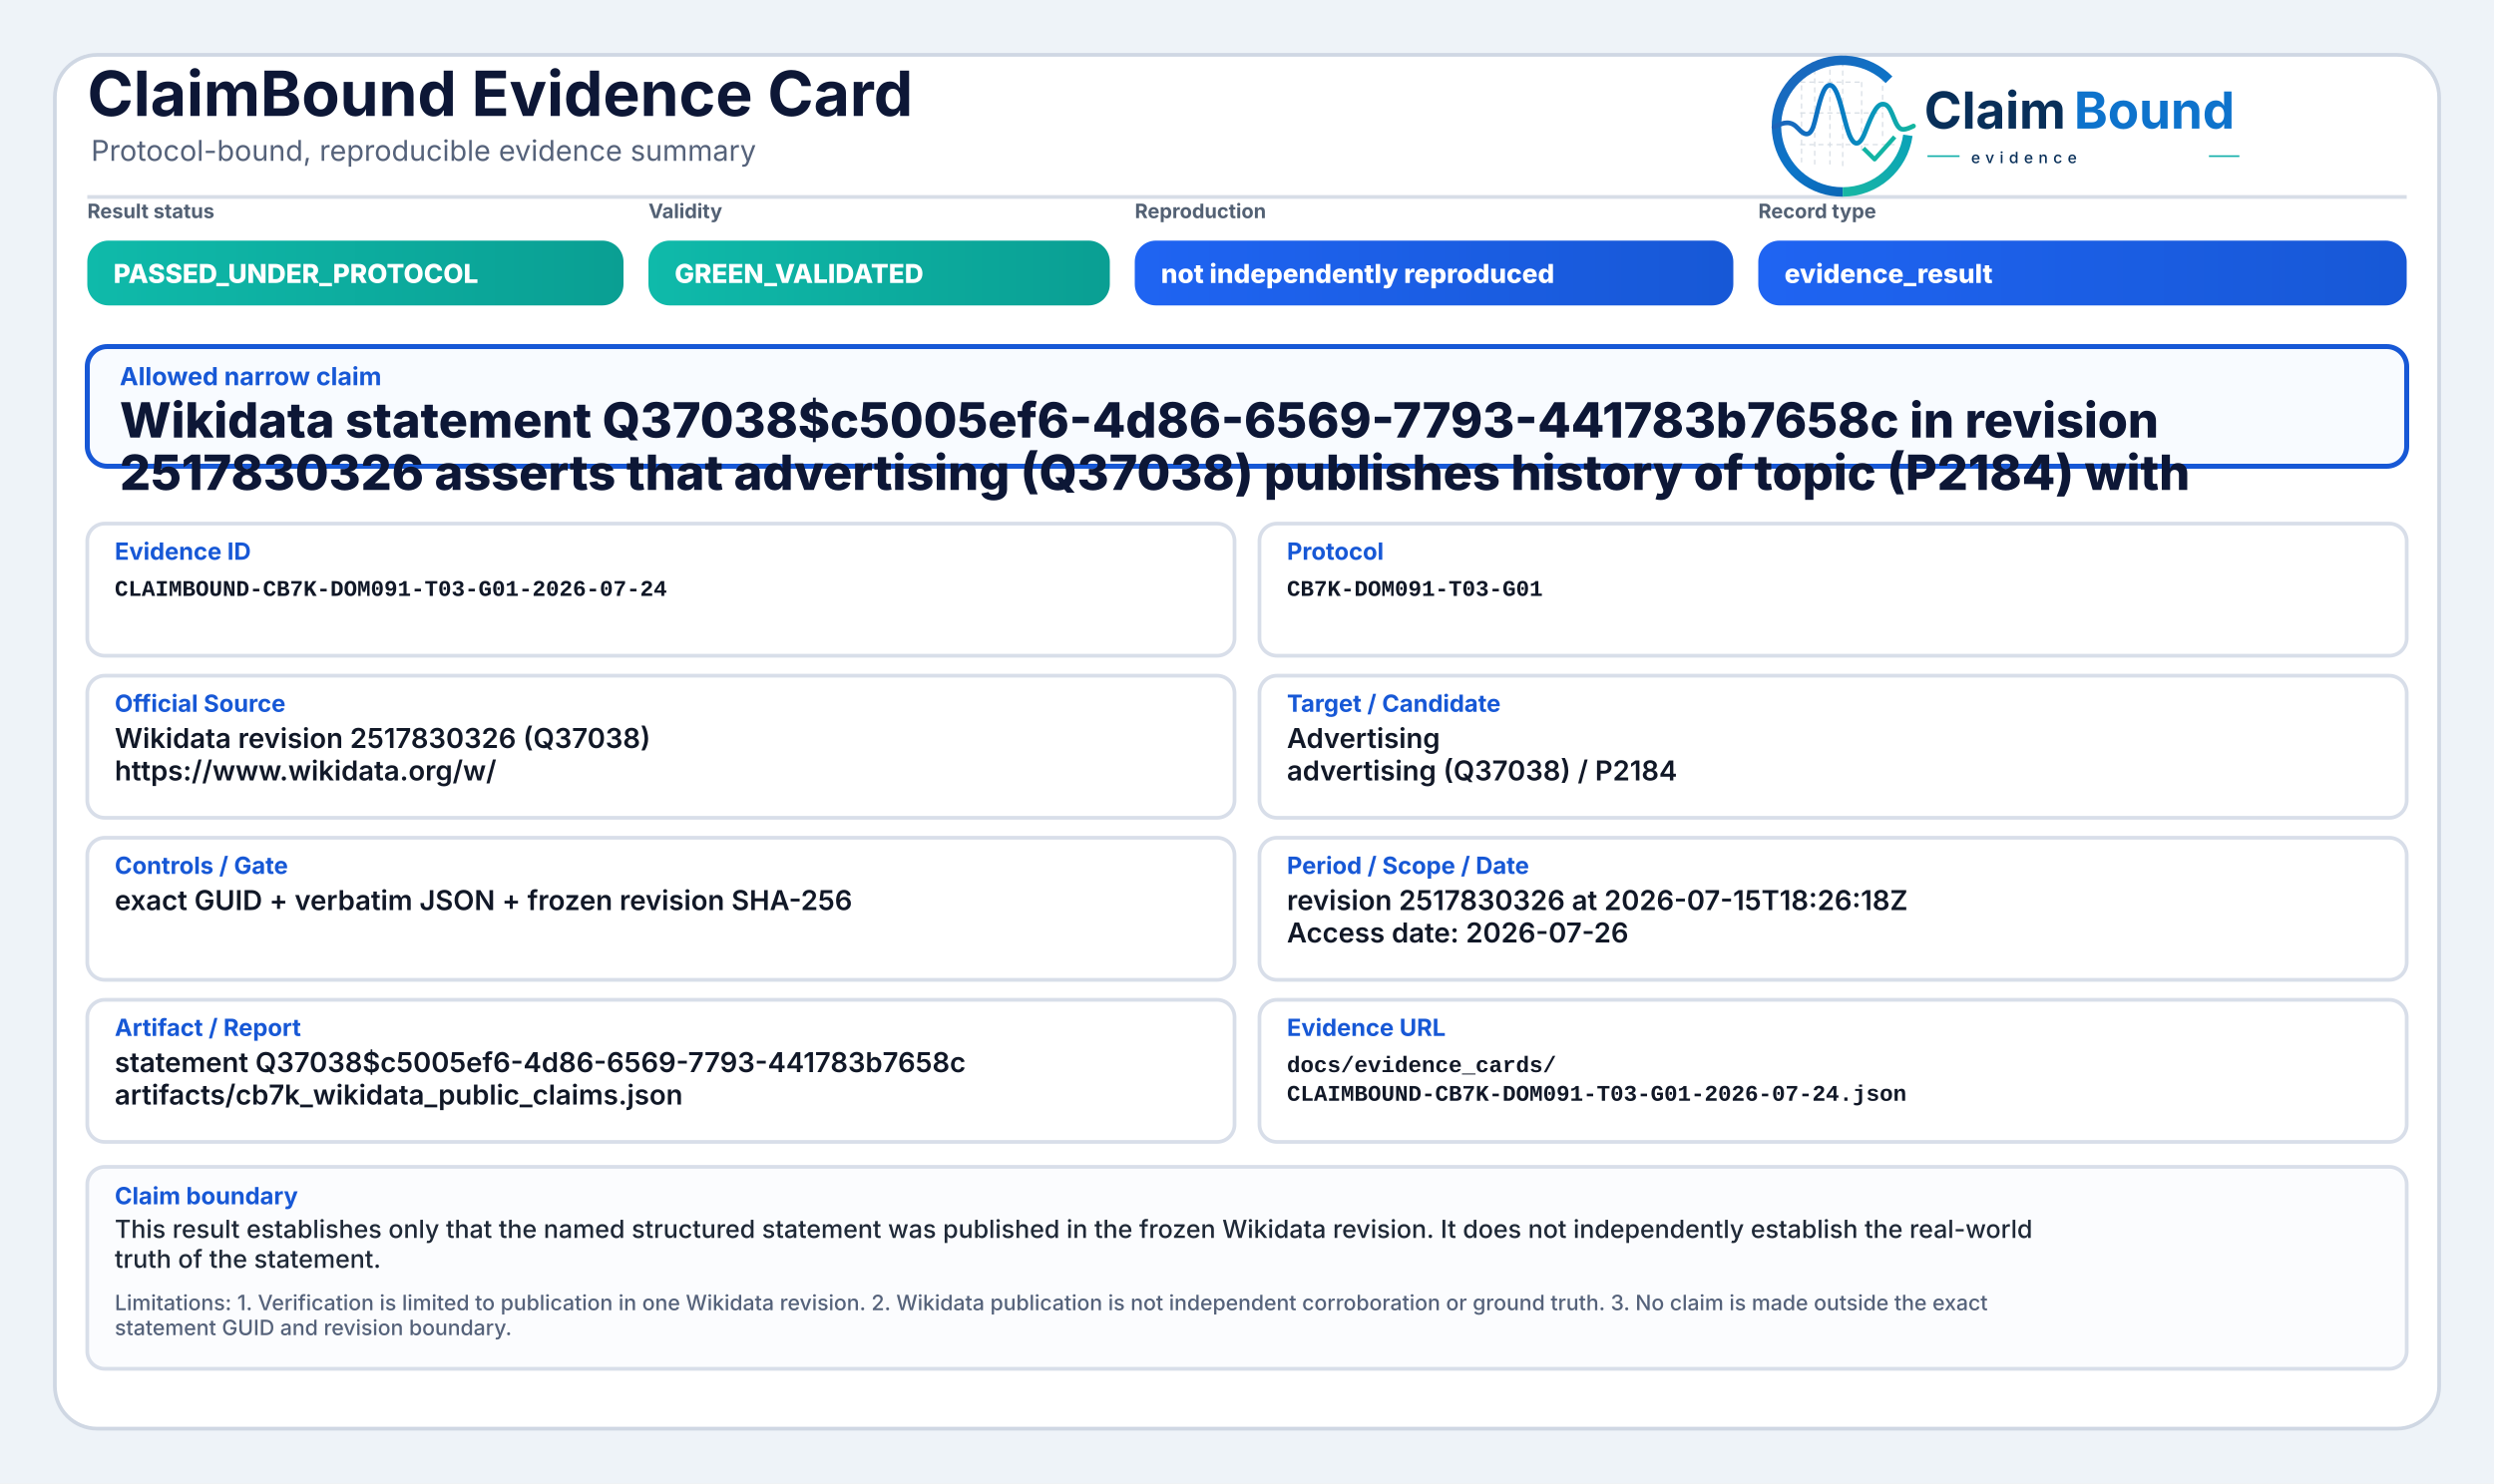
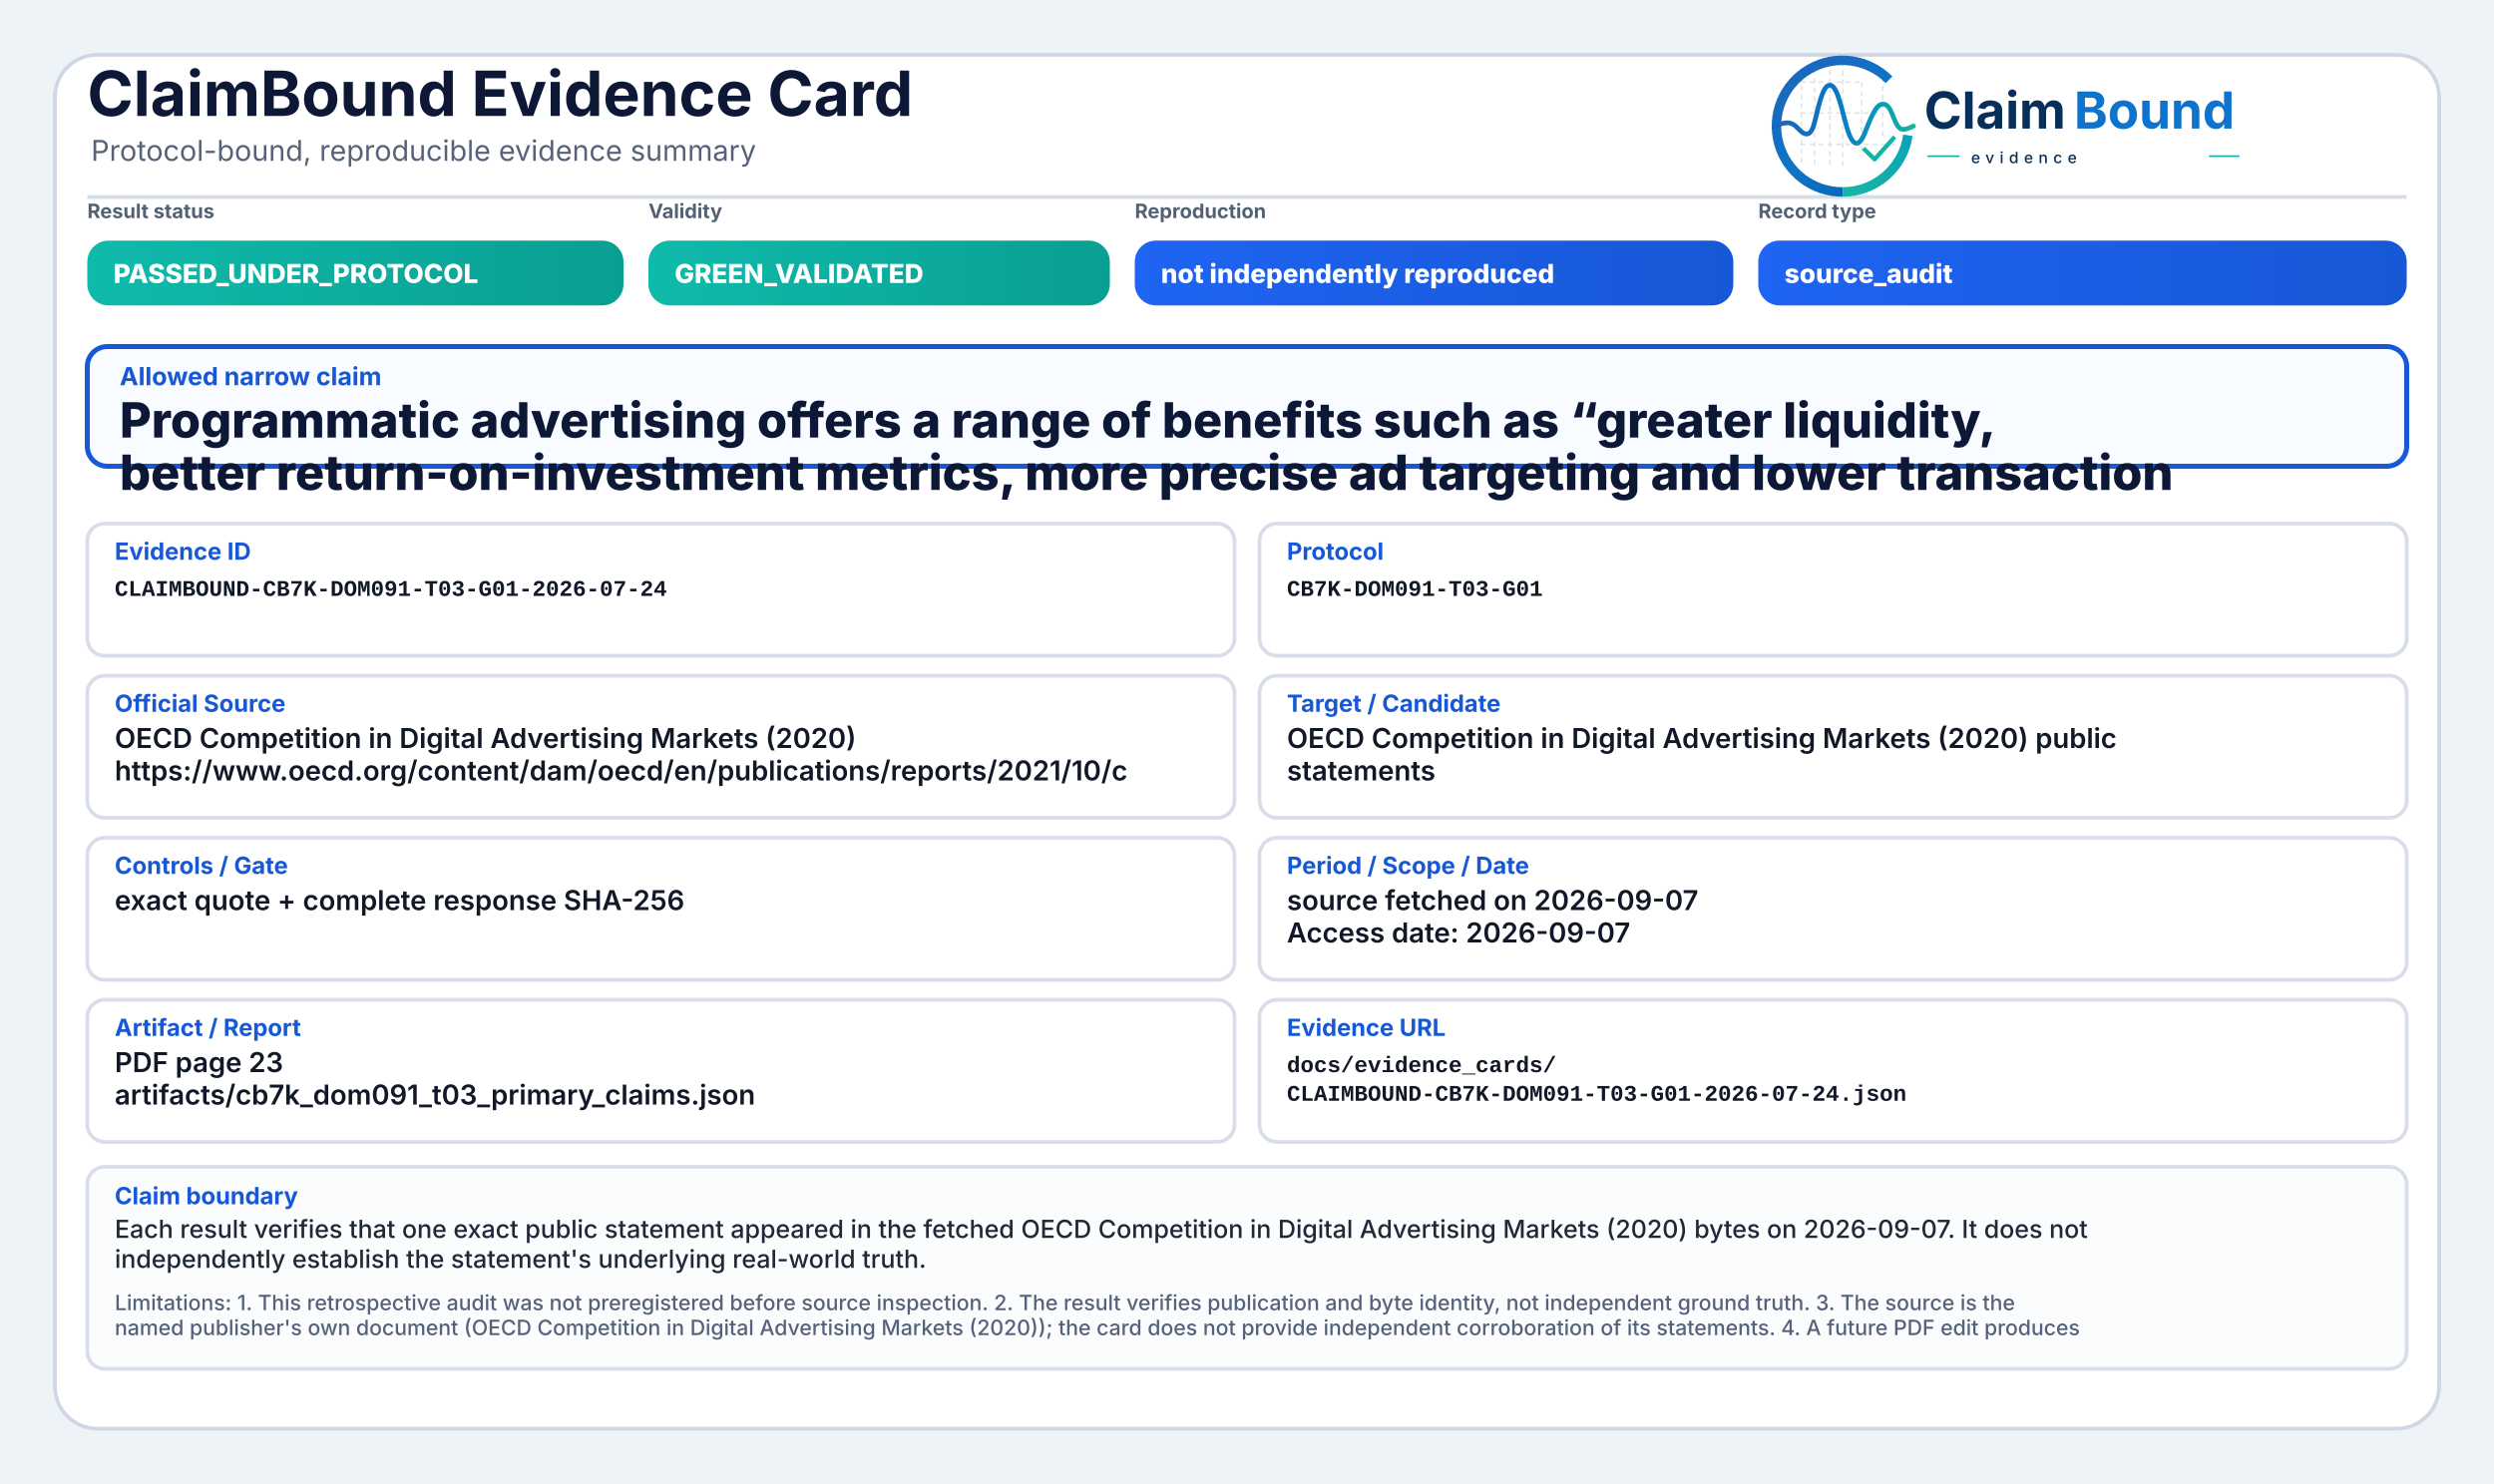
<svg xmlns="http://www.w3.org/2000/svg" width="2000" height="1190" viewBox="0 0 2000 1190" role="img" aria-label="ClaimBound Evidence Card">
  <defs>
    <linearGradient id="greenGrad" x1="0" y1="0" x2="1" y2="0">
      <stop offset="0%" stop-color="#0fbaaa" />
      <stop offset="100%" stop-color="#0a9f93" />
    </linearGradient>
    <linearGradient id="yellowGrad" x1="0" y1="0" x2="1" y2="0">
      <stop offset="0%" stop-color="#fbbf24" />
      <stop offset="100%" stop-color="#d97706" />
    </linearGradient>
    <linearGradient id="amberGrad" x1="0" y1="0" x2="1" y2="0">
      <stop offset="0%" stop-color="#f97316" />
      <stop offset="100%" stop-color="#c2410c" />
    </linearGradient>
    <linearGradient id="redGrad" x1="0" y1="0" x2="1" y2="0">
      <stop offset="0%" stop-color="#ef4444" />
      <stop offset="100%" stop-color="#b91c1c" />
    </linearGradient>
    <linearGradient id="grayGrad" x1="0" y1="0" x2="1" y2="0">
      <stop offset="0%" stop-color="#64748b" />
      <stop offset="100%" stop-color="#475569" />
    </linearGradient>
    <linearGradient id="blueGrad" x1="0" y1="0" x2="1" y2="0">
      <stop offset="0%" stop-color="#1f64f2" />
      <stop offset="100%" stop-color="#1758d6" />
    </linearGradient>
    <linearGradient id="logoRingBlue" x1="73" y1="453" x2="348" y2="793" gradientUnits="userSpaceOnUse">
      <stop offset="0" stop-color="#1E64BA" />
      <stop offset="0.55" stop-color="#0C75C8" />
      <stop offset="1" stop-color="#0A5FAB" />
    </linearGradient>
    <linearGradient id="logoRingTeal" x1="221" y1="792" x2="403" y2="594" gradientUnits="userSpaceOnUse">
      <stop offset="0" stop-color="#18B7A3" />
      <stop offset="1" stop-color="#089EBC" />
    </linearGradient>
    <linearGradient id="logoSignalGradient" x1="61" y1="628" x2="404" y2="628" gradientUnits="userSpaceOnUse">
      <stop offset="0" stop-color="#1E64BA" />
      <stop offset="0.43" stop-color="#0877C4" />
      <stop offset="0.72" stop-color="#0A97BB" />
      <stop offset="1" stop-color="#14B69E" />
    </linearGradient>
  </defs>
  <rect x="0" y="0" width="2000" height="1190" fill="#eef3f8" />
  <rect x="44" y="44" width="1912" height="1102" rx="34" fill="#ffffff" stroke="#cfd7e3" stroke-width="3" />
  <path d="M70 158 H1930" stroke="#d7dde7" stroke-width="3" />
  <text x="70" y="93" font-family="Inter, Segoe UI, Arial, sans-serif" font-size="50" font-weight="750" fill="#0d1736">ClaimBound Evidence Card</text>
  <text x="73" y="129" font-family="Inter, Segoe UI, Arial, sans-serif" font-size="23" font-weight="400" fill="#55627a">Protocol-bound, reproducible evidence summary</text>
  <g aria-label="ClaimBound evidence logo" transform="translate(1415,52) scale(0.33) translate(-40,-478)">
    <g stroke-linecap="butt" stroke-linejoin="round">
      <g stroke="#CBD3DC" stroke-width="3.2" stroke-linecap="round" stroke-dasharray="10 12" opacity="0.72">
        <path d="M130 507V714" />
        <path d="M162 490V719" />
        <path d="M199 491V719" />
        <path d="M230 471V726" />
        <path d="M276 521V690" />
        <path d="M327 508V650" />
        <path d="M128 520H277" />
        <path d="M128 595H327" />
        <path d="M128 672H355" />
      </g>
      <path d="M342.6 514.3A160 160 0 1 0 230 787" fill="none" stroke="url(#logoRingBlue)" stroke-width="23" />
      <path d="M230 787A160 160 0 0 0 388.4 649.3" fill="none" stroke="url(#logoRingTeal)" stroke-width="23" />
      <path d="M63 629.5C87 616.4 104.3 613.6 121.2 632.2C140.7 653.8 153.4 651.6 162.1 616.2C173.8 568.5 182.5 527.5 198.9 527.5C217.5 527.5 228.4 590.6 240.3 630.8C253.4 675.4 268.6 682.8 284.6 641.5C303.5 592.9 315.2 567.6 333.7 574.7C352.6 582 355.7 635.1 376.6 634.9C386.2 634.8 394 630.4 402 626.8" fill="none" stroke="url(#logoSignalGradient)" stroke-width="11.5" stroke-linecap="round" />
      <path d="M284 684.5L307.5 707.7L353 657" fill="none" stroke="#12B4A4" stroke-width="10.5" stroke-linecap="square" />
    </g>
    <text x="428" y="633" font-family="Inter, Segoe UI, Arial, sans-serif" font-size="124" font-weight="750" fill="#082F59" text-rendering="geometricPrecision">Claim</text>
    <text x="792" y="633" font-family="Inter, Segoe UI, Arial, sans-serif" font-size="124" font-weight="750" fill="#0E73CC" text-rendering="geometricPrecision">Bound</text>
    <line x1="436" y1="700" x2="514" y2="700" stroke="#11AFA9" stroke-width="4" />
    <text x="542" y="717" font-family="Inter, Segoe UI, Arial, sans-serif" font-size="38" font-weight="500" letter-spacing="13" fill="#082F59">evidence</text>
    <line x1="1120" y1="700" x2="1194" y2="700" stroke="#11AFA9" stroke-width="4" />
  </g>
  <text x="70" y="175" font-family="Inter, Segoe UI, Arial, sans-serif" font-size="16" font-weight="650" fill="#536174">Result status</text>
  <rect x="70" y="193" width="430" height="52" rx="17" fill="url(#greenGrad)" />
  <text x="91" y="227" font-family="Inter, Segoe UI, Arial, sans-serif" font-size="21" font-weight="800" fill="#ffffff">PASSED_UNDER_PROTOCOL</text>
  <text x="520" y="175" font-family="Inter, Segoe UI, Arial, sans-serif" font-size="16" font-weight="650" fill="#536174">Validity</text>
  <rect x="520" y="193" width="370" height="52" rx="17" fill="url(#greenGrad)" />
  <text x="541" y="227" font-family="Inter, Segoe UI, Arial, sans-serif" font-size="21" font-weight="800" fill="#ffffff">GREEN_VALIDATED</text>
  <text x="910" y="175" font-family="Inter, Segoe UI, Arial, sans-serif" font-size="16" font-weight="650" fill="#536174">Reproduction</text>
  <rect x="910" y="193" width="480" height="52" rx="17" fill="url(#blueGrad)" />
  <text x="931" y="227" font-family="Inter, Segoe UI, Arial, sans-serif" font-size="21" font-weight="800" fill="#ffffff">not independently reproduced</text>
  <text x="1410" y="175" font-family="Inter, Segoe UI, Arial, sans-serif" font-size="16" font-weight="650" fill="#536174">Record type</text>
  <rect x="1410" y="193" width="520" height="52" rx="17" fill="url(#blueGrad)" />
-   <text x="1431" y="227" font-family="Inter, Segoe UI, Arial, sans-serif" font-size="21" font-weight="800" fill="#ffffff">evidence_result</text>
+   <text x="1431" y="227" font-family="Inter, Segoe UI, Arial, sans-serif" font-size="21" font-weight="800" fill="#ffffff">source_audit</text>
  <rect x="70" y="278" width="1860" height="96" rx="16" fill="#f8fbff" stroke="#1758d6" stroke-width="4" />
  <text x="96" y="309" font-family="Inter, Segoe UI, Arial, sans-serif" font-size="20" font-weight="750" fill="#1758d6">Allowed narrow claim</text>
-   <text x="96" y="351" font-family="Inter, Segoe UI, Arial, sans-serif" font-size="39" font-weight="800" fill="#0d1736">Wikidata statement Q37038$c5005ef6-4d86-6569-7793-441783b7658c in revision</text>
-   <text x="96" y="393" font-family="Inter, Segoe UI, Arial, sans-serif" font-size="39" font-weight="800" fill="#0d1736">2517830326 asserts that advertising (Q37038) publishes history of topic (P2184) with</text>
+   <text x="96" y="351" font-family="Inter, Segoe UI, Arial, sans-serif" font-size="39" font-weight="800" fill="#0d1736">Programmatic advertising offers a range of benefits such as “greater liquidity,</text>
+   <text x="96" y="393" font-family="Inter, Segoe UI, Arial, sans-serif" font-size="39" font-weight="800" fill="#0d1736">better return-on-investment metrics, more precise ad targeting and lower transaction</text>
  <rect x="70" y="420" width="920" height="106" rx="14" fill="#ffffff" stroke="#d8dee9" stroke-width="3" />
  <text x="92" y="449" font-family="Inter, Segoe UI, Arial, sans-serif" font-size="19" font-weight="750" fill="#1758d6">Evidence ID</text>
  <text x="92" y="478" font-family="SFMono-Regular, Consolas, Liberation Mono, monospace" font-size="18" font-weight="600" fill="#111827">CLAIMBOUND-CB7K-DOM091-T03-G01-2026-07-24</text>
  <rect x="1010" y="420" width="920" height="106" rx="14" fill="#ffffff" stroke="#d8dee9" stroke-width="3" />
  <text x="1032" y="449" font-family="Inter, Segoe UI, Arial, sans-serif" font-size="19" font-weight="750" fill="#1758d6">Protocol</text>
  <text x="1032" y="478" font-family="SFMono-Regular, Consolas, Liberation Mono, monospace" font-size="18" font-weight="600" fill="#111827">CB7K-DOM091-T03-G01</text>
  <rect x="70" y="542" width="920" height="114" rx="14" fill="#ffffff" stroke="#d8dee9" stroke-width="3" />
  <text x="92" y="571" font-family="Inter, Segoe UI, Arial, sans-serif" font-size="19" font-weight="750" fill="#1758d6">Official Source</text>
-   <text x="92" y="600" font-family="Inter, Segoe UI, Arial, sans-serif" font-size="22" font-weight="600" fill="#111827">Wikidata revision 2517830326 (Q37038)</text>
-   <text x="92" y="626" font-family="Inter, Segoe UI, Arial, sans-serif" font-size="22" font-weight="600" fill="#111827">https://www.wikidata.org/w/</text>
+   <text x="92" y="600" font-family="Inter, Segoe UI, Arial, sans-serif" font-size="22" font-weight="600" fill="#111827">OECD Competition in Digital Advertising Markets (2020)</text>
+   <text x="92" y="626" font-family="Inter, Segoe UI, Arial, sans-serif" font-size="22" font-weight="600" fill="#111827">https://www.oecd.org/content/dam/oecd/en/publications/reports/2021/10/c</text>
  <rect x="1010" y="542" width="920" height="114" rx="14" fill="#ffffff" stroke="#d8dee9" stroke-width="3" />
  <text x="1032" y="571" font-family="Inter, Segoe UI, Arial, sans-serif" font-size="19" font-weight="750" fill="#1758d6">Target / Candidate</text>
-   <text x="1032" y="600" font-family="Inter, Segoe UI, Arial, sans-serif" font-size="22" font-weight="600" fill="#111827">Advertising</text>
-   <text x="1032" y="626" font-family="Inter, Segoe UI, Arial, sans-serif" font-size="22" font-weight="600" fill="#111827">advertising (Q37038) / P2184</text>
+   <text x="1032" y="600" font-family="Inter, Segoe UI, Arial, sans-serif" font-size="22" font-weight="600" fill="#111827">OECD Competition in Digital Advertising Markets (2020) public</text>
+   <text x="1032" y="626" font-family="Inter, Segoe UI, Arial, sans-serif" font-size="22" font-weight="600" fill="#111827">statements</text>
  <rect x="70" y="672" width="920" height="114" rx="14" fill="#ffffff" stroke="#d8dee9" stroke-width="3" />
  <text x="92" y="701" font-family="Inter, Segoe UI, Arial, sans-serif" font-size="19" font-weight="750" fill="#1758d6">Controls / Gate</text>
-   <text x="92" y="730" font-family="Inter, Segoe UI, Arial, sans-serif" font-size="22" font-weight="600" fill="#111827">exact GUID + verbatim JSON + frozen revision SHA-256</text>
+   <text x="92" y="730" font-family="Inter, Segoe UI, Arial, sans-serif" font-size="22" font-weight="600" fill="#111827">exact quote + complete response SHA-256</text>
  <rect x="1010" y="672" width="920" height="114" rx="14" fill="#ffffff" stroke="#d8dee9" stroke-width="3" />
  <text x="1032" y="701" font-family="Inter, Segoe UI, Arial, sans-serif" font-size="19" font-weight="750" fill="#1758d6">Period / Scope / Date</text>
-   <text x="1032" y="730" font-family="Inter, Segoe UI, Arial, sans-serif" font-size="22" font-weight="600" fill="#111827">revision 2517830326 at 2026-07-15T18:26:18Z</text>
-   <text x="1032" y="756" font-family="Inter, Segoe UI, Arial, sans-serif" font-size="22" font-weight="600" fill="#111827">Access date: 2026-07-26</text>
+   <text x="1032" y="730" font-family="Inter, Segoe UI, Arial, sans-serif" font-size="22" font-weight="600" fill="#111827">source fetched on 2026-09-07</text>
+   <text x="1032" y="756" font-family="Inter, Segoe UI, Arial, sans-serif" font-size="22" font-weight="600" fill="#111827">Access date: 2026-09-07</text>
  <rect x="70" y="802" width="920" height="114" rx="14" fill="#ffffff" stroke="#d8dee9" stroke-width="3" />
  <text x="92" y="831" font-family="Inter, Segoe UI, Arial, sans-serif" font-size="19" font-weight="750" fill="#1758d6">Artifact / Report</text>
-   <text x="92" y="860" font-family="Inter, Segoe UI, Arial, sans-serif" font-size="22" font-weight="600" fill="#111827">statement Q37038$c5005ef6-4d86-6569-7793-441783b7658c</text>
-   <text x="92" y="886" font-family="Inter, Segoe UI, Arial, sans-serif" font-size="22" font-weight="600" fill="#111827">artifacts/cb7k_wikidata_public_claims.json</text>
+   <text x="92" y="860" font-family="Inter, Segoe UI, Arial, sans-serif" font-size="22" font-weight="600" fill="#111827">PDF page 23</text>
+   <text x="92" y="886" font-family="Inter, Segoe UI, Arial, sans-serif" font-size="22" font-weight="600" fill="#111827">artifacts/cb7k_dom091_t03_primary_claims.json</text>
  <rect x="1010" y="802" width="920" height="114" rx="14" fill="#ffffff" stroke="#d8dee9" stroke-width="3" />
  <text x="1032" y="831" font-family="Inter, Segoe UI, Arial, sans-serif" font-size="19" font-weight="750" fill="#1758d6">Evidence URL</text>
  <text x="1032" y="860" font-family="SFMono-Regular, Consolas, Liberation Mono, monospace" font-size="18" font-weight="600" fill="#111827">docs/evidence_cards/</text>
  <text x="1032" y="883" font-family="SFMono-Regular, Consolas, Liberation Mono, monospace" font-size="18" font-weight="600" fill="#111827">CLAIMBOUND-CB7K-DOM091-T03-G01-2026-07-24.json</text>
  <rect x="70" y="936" width="1860" height="162" rx="14" fill="#fbfcfe" stroke="#d8dee9" stroke-width="3" />
  <text x="92" y="966" font-family="Inter, Segoe UI, Arial, sans-serif" font-size="19" font-weight="750" fill="#1758d6">Claim boundary</text>
-   <text x="92" y="993" font-family="Inter, Segoe UI, Arial, sans-serif" font-size="20" font-weight="500" fill="#1f2937">This result establishes only that the named structured statement was published in the frozen Wikidata revision. It does not independently establish the real-world</text>
-   <text x="92" y="1017" font-family="Inter, Segoe UI, Arial, sans-serif" font-size="20" font-weight="500" fill="#1f2937">truth of the statement.</text>
-   <text x="92" y="1051" font-family="Inter, Segoe UI, Arial, sans-serif" font-size="17" font-weight="500" fill="#55627a">Limitations: 1. Verification is limited to publication in one Wikidata revision. 2. Wikidata publication is not independent corroboration or ground truth. 3. No claim is made outside the exact</text>
-   <text x="92" y="1071" font-family="Inter, Segoe UI, Arial, sans-serif" font-size="17" font-weight="500" fill="#55627a">statement GUID and revision boundary.</text>
+   <text x="92" y="993" font-family="Inter, Segoe UI, Arial, sans-serif" font-size="20" font-weight="500" fill="#1f2937">Each result verifies that one exact public statement appeared in the fetched OECD Competition in Digital Advertising Markets (2020) bytes on 2026-09-07. It does not</text>
+   <text x="92" y="1017" font-family="Inter, Segoe UI, Arial, sans-serif" font-size="20" font-weight="500" fill="#1f2937">independently establish the statement's underlying real-world truth.</text>
+   <text x="92" y="1051" font-family="Inter, Segoe UI, Arial, sans-serif" font-size="17" font-weight="500" fill="#55627a">Limitations: 1. This retrospective audit was not preregistered before source inspection. 2. The result verifies publication and byte identity, not independent ground truth. 3. The source is the</text>
+   <text x="92" y="1071" font-family="Inter, Segoe UI, Arial, sans-serif" font-size="17" font-weight="500" fill="#55627a">named publisher's own document (OECD Competition in Digital Advertising Markets (2020)); the card does not provide independent corroboration of its statements. 4. A future PDF edit produces</text>
</svg>
